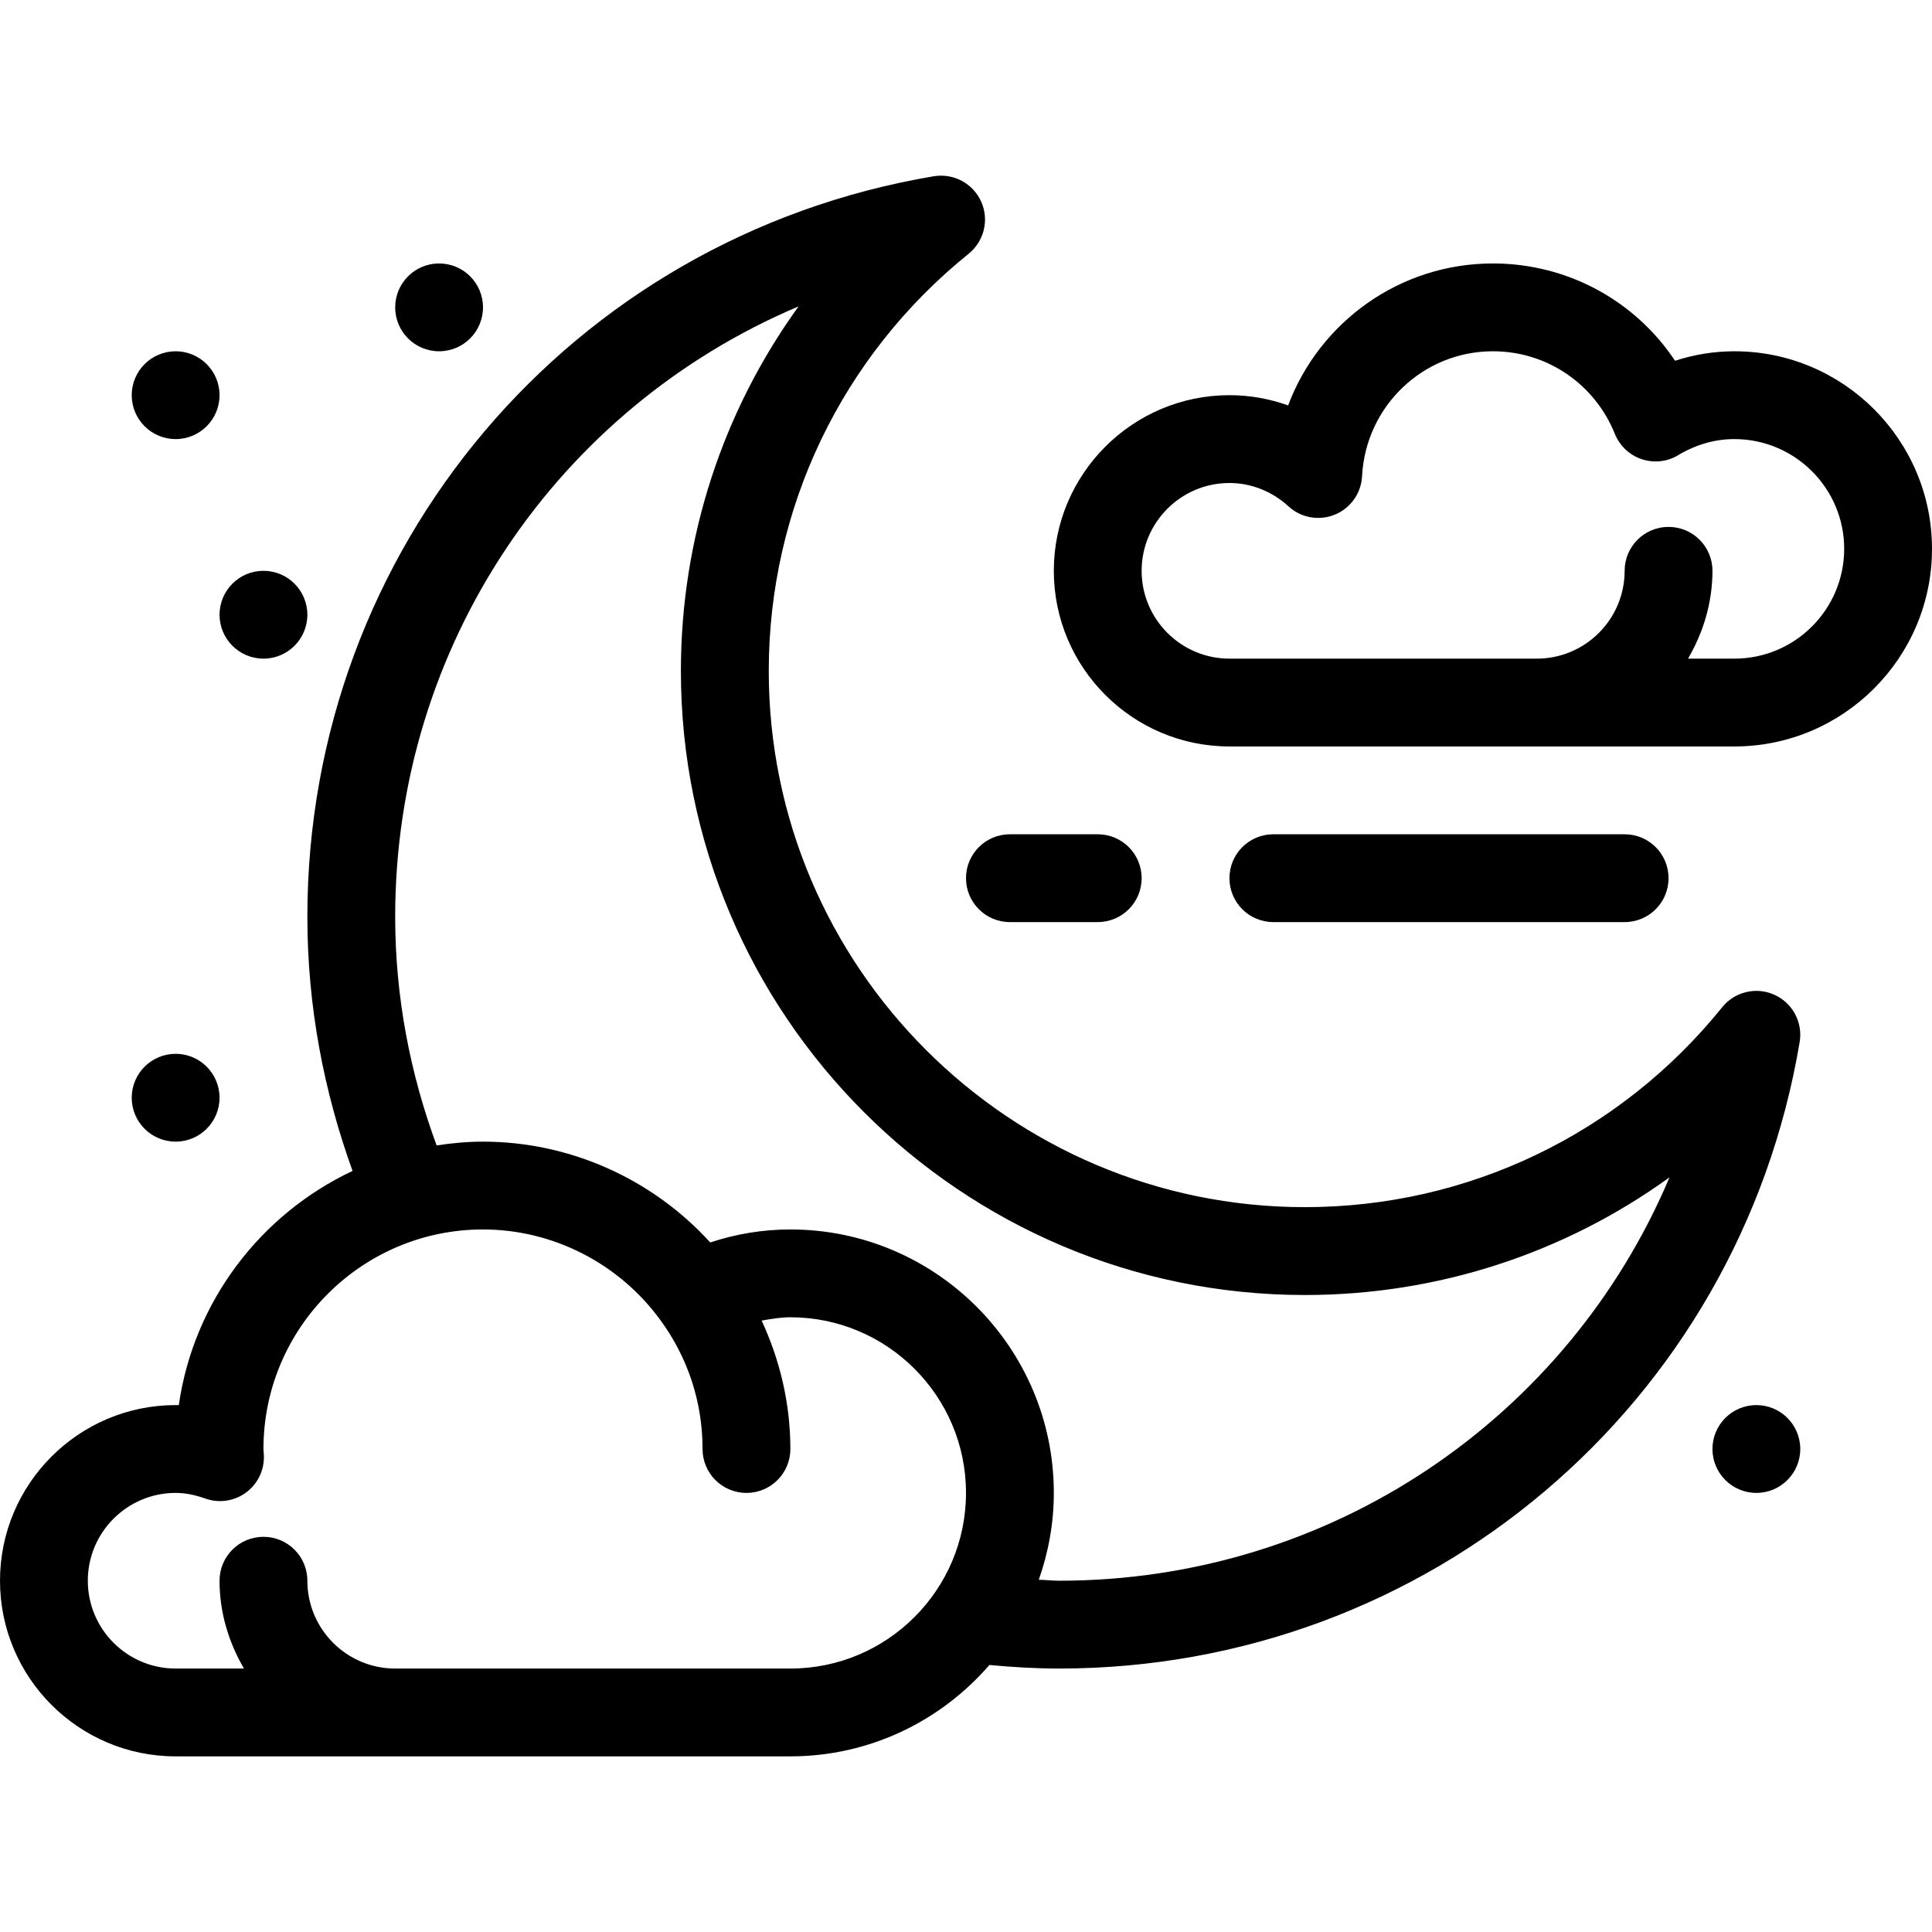
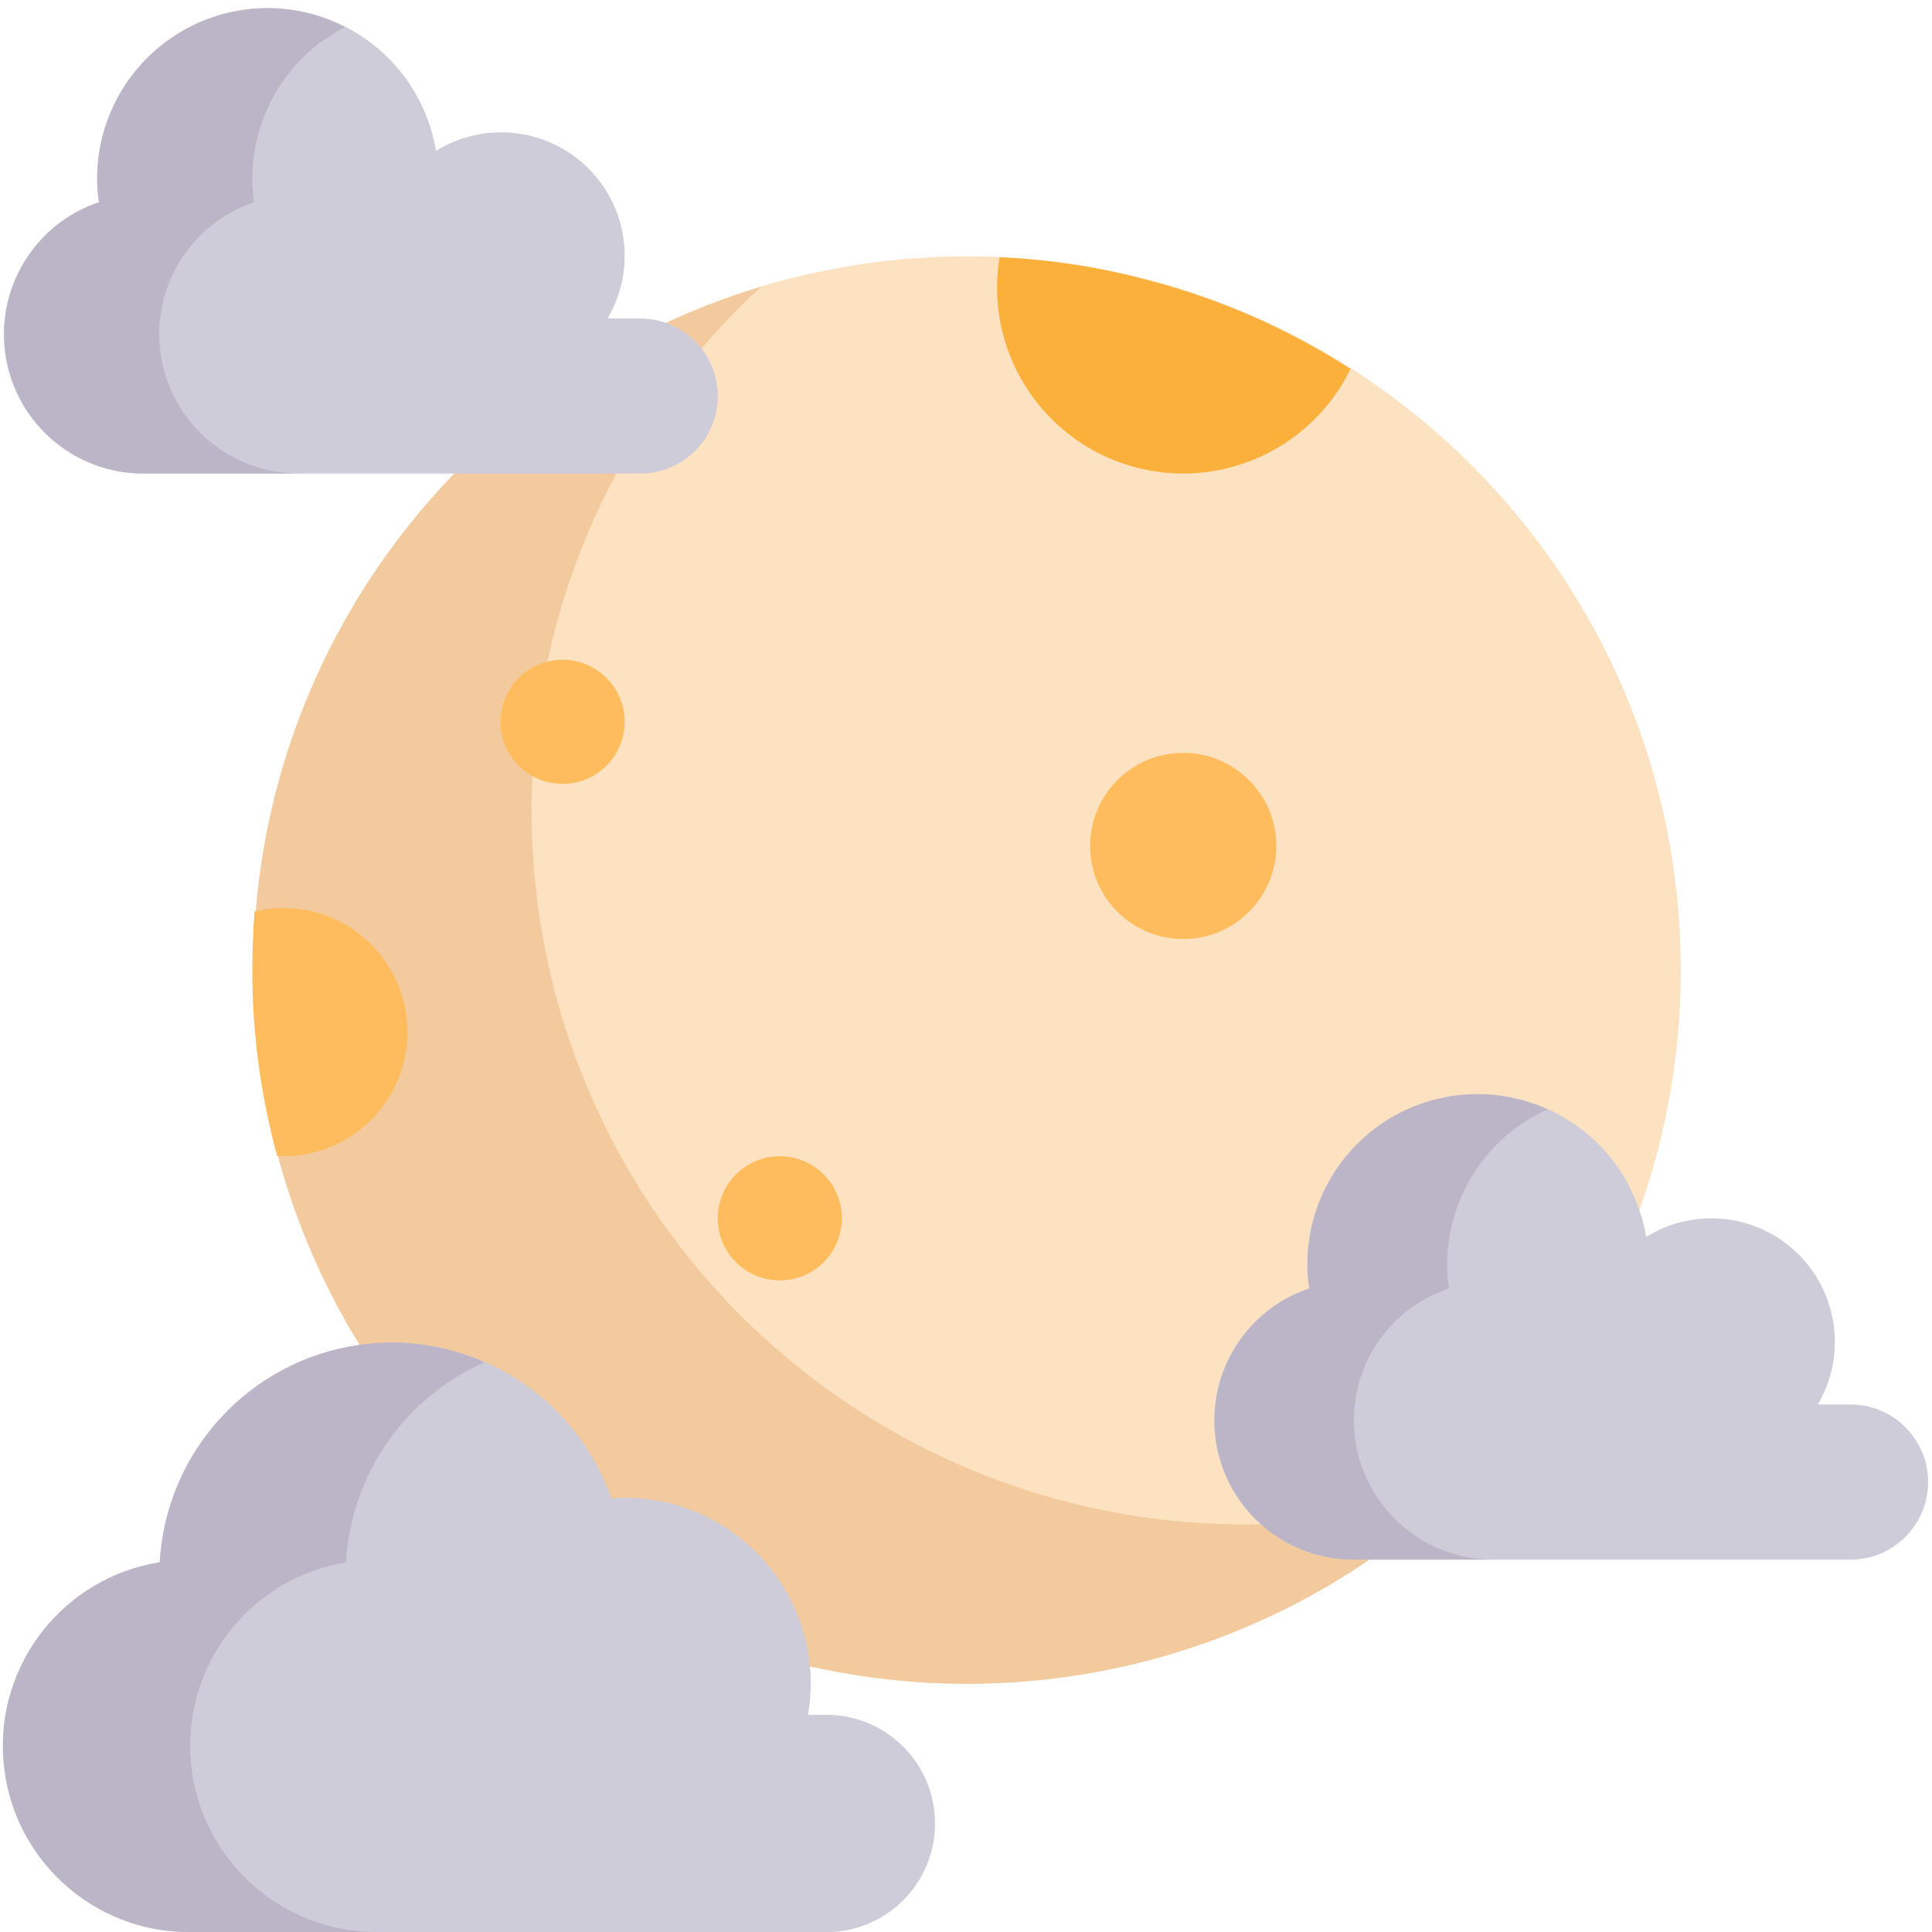
- <svg xmlns="http://www.w3.org/2000/svg" style="enable-background:new 0 0 44 44;" version="1.1" viewBox="0 0 44 44" xml:space="preserve">
-   <g id="ghost" />
-   <g id="bat" />
-   <g id="monster" />
-   <g id="jason" />
-   <g id="grave" />
-   <g id="skull" />
-   <g id="cauldron" />
-   <g id="cleaver" />
-   <g id="candle" />
-   <g id="cat" />
-   <g id="owl" />
-   <g id="pumkin" />
-   <g id="eye" />
-   <g id="vampire" />
-   <g id="finger" />
-   <g id="leaf" />
-   <g id="coffin" />
-   <g id="broom" />
-   <g id="moon">
-     <g>
-       <g>
-         <circle cx="4" cy="9" r="1" />
-       </g>
-       <g>
-         <circle cx="10" cy="7" r="1" />
-       </g>
-       <g>
-         <circle cx="6" cy="14" r="1" />
-       </g>
-       <g>
-         <circle cx="40" cy="33" r="1" />
-       </g>
-       <g>
-         <circle cx="4" cy="25" r="1" />
-       </g>
-       <g>
-         <path d="M37,21h-8c-0.553,0-1-0.447-1-1s0.447-1,1-1h8c0.553,0,1,0.447,1,1S37.553,21,37,21z" />
-       </g>
-       <g>
-         <path d="M25,21h-2c-0.553,0-1-0.447-1-1s0.447-1,1-1h2c0.553,0,1,0.447,1,1S25.553,21,25,21z" />
-       </g>
-       <g>
-         <path d="M39.5,8c-0.456,0-0.912,0.073-1.352,0.216C37.234,6.844,35.695,6,34,6c-2.125,0-3.95,1.336-4.664,3.233     C28.91,9.08,28.459,9,28,9c-2.206,0-4,1.794-4,4s1.794,4,4,4h11.5c2.481,0,4.5-2.019,4.5-4.5S41.981,8,39.5,8z M39.5,15h-1.056     C38.788,14.409,39,13.732,39,13c0-0.553-0.447-1-1-1s-1,0.447-1,1c0,1.103-0.897,2-2,2h-7c-1.103,0-2-0.897-2-2s0.897-2,2-2     c0.492,0,0.97,0.189,1.345,0.532c0.284,0.263,0.697,0.335,1.055,0.189c0.358-0.147,0.6-0.487,0.62-0.875     C31.102,9.251,32.41,8,34,8c1.228,0,2.317,0.739,2.778,1.883c0.109,0.271,0.332,0.48,0.609,0.574     c0.276,0.092,0.583,0.062,0.832-0.091C38.626,10.123,39.057,10,39.5,10c1.379,0,2.5,1.121,2.5,2.5S40.879,15,39.5,15z" />
-       </g>
-       <g>
-         <path d="M40.41,22.655c-0.412-0.187-0.903-0.07-1.188,0.284c-2.335,2.894-5.799,4.553-9.503,4.553     c-6.733,0-12.211-5.478-12.211-12.211c0-3.704,1.659-7.168,4.553-9.503c0.354-0.286,0.471-0.774,0.284-1.188     c-0.188-0.414-0.628-0.65-1.078-0.576C13,5.404,7,12.497,7,20.879c0,2.034,0.375,3.977,1.029,5.788h0     c-2.089,0.984-3.618,2.968-3.957,5.334C4.048,32,4.023,32,4,32c-2.206,0-4,1.794-4,4s1.794,4,4,4h14     c1.81,0,3.432-0.809,4.533-2.081C23.056,37.968,23.585,38,24.121,38c8.382,0,15.475-6,16.865-14.267     C41.062,23.285,40.825,22.842,40.41,22.655z M18,38H9c-1.103,0-2-0.897-2-2c0-0.553-0.447-1-1-1s-1,0.447-1,1     c0,0.732,0.212,1.409,0.556,2H4c-1.103,0-2-0.897-2-2s0.897-2,2-2c0.211,0,0.432,0.042,0.674,0.128     c0.312,0.111,0.656,0.062,0.925-0.133c0.268-0.195,0.421-0.51,0.411-0.84C6.009,33.142,6.001,33.014,6,33c0-2.757,2.243-5,5-5     c1.598,0,3.112,0.778,4.052,2.081l0,0C15.651,30.905,16,31.905,16,33c0,0.553,0.447,1,1,1s1-0.447,1-1     c0-1.045-0.241-2.032-0.654-2.924C17.564,30.037,17.781,30,18,30c2.206,0,4,1.794,4,4S20.206,38,18,38z M24.121,36     c-0.156,0-0.308-0.019-0.463-0.023l0,0C23.876,35.357,24,34.693,24,34c0-3.309-2.691-6-6-6c-0.617,0-1.229,0.099-1.825,0.296     C14.856,26.846,12.974,26,11,26c-0.36,0-0.711,0.034-1.056,0.086C9.344,24.46,9,22.711,9,20.879     c0-6.189,3.705-11.583,9.187-13.901c-1.729,2.392-2.68,5.278-2.68,8.304c0,7.836,6.375,14.211,14.211,14.211     c3.025,0,5.912-0.95,8.304-2.68C35.704,32.295,30.311,36,24.121,36z" />
-       </g>
-     </g>
-   </g>
-   <g id="poison" />
-   <g id="sweet" />
-   <g id="zombie" />
-   <g id="hat" />
-   <g id="candy" />
+ <svg xmlns="http://www.w3.org/2000/svg" data-name="Layer 1" id="Layer_1" viewBox="0 0 64 64">
+   <defs>
+     <style>.cls-1{fill:#fce2c0;}.cls-2{fill:#f2ca9d;}.cls-3{fill:#ceccd9;}.cls-4{fill:#bbb5c7;}.cls-5{fill:#fbb03b;}.cls-6{fill:#ffbc5c;}</style>
+   </defs>
+   <circle class="cls-1" cx="32.036" cy="32.134" r="23.642" />
+   <path class="cls-2" d="M41.251,50.5a23.639,23.639,0,0,1-16.045-41,23.643,23.643,0,1,0,22.875,40A23.622,23.622,0,0,1,41.251,50.5Z" />
+   <path class="cls-3" d="M61.3,46.525a2.57,2.57,0,1,1,0,5.14H44.849a4.612,4.612,0,0,1-1.48-8.984,4.919,4.919,0,0,1-.062-.781,5.647,5.647,0,0,1,10.978-1.871,5.021,5.021,0,0,1,.247.945,4.092,4.092,0,0,1,5.685,5.551Z" />
+   <path class="cls-4" d="M44.849,47.039A4.6,4.6,0,0,1,48,42.681a4.8,4.8,0,0,1-.062-.781,5.647,5.647,0,0,1,3.326-5.15,5.625,5.625,0,0,0-7.952,5.15,4.919,4.919,0,0,0,.062.781,4.612,4.612,0,0,0,1.48,8.984h4.626A4.619,4.619,0,0,1,44.849,47.039Z" />
+   <path class="cls-5" d="M44.736,12.223a6.166,6.166,0,0,1-11.708-2.7,6.357,6.357,0,0,1,.082-1,22.414,22.414,0,0,1,5,.781A23.144,23.144,0,0,1,44.736,12.223Z" />
+   <circle class="cls-6" cx="39.195" cy="28.023" r="3.084" />
+   <path class="cls-3" d="M27.374,56.805a3.6,3.6,0,1,1,0,7.2H6.3A6.163,6.163,0,0,1,5.294,51.757a7.711,7.711,0,0,1,6.6-7.2,7.448,7.448,0,0,1,1.089-.083,7.7,7.7,0,0,1,7.268,5.161c.144-.011.3-.021.442-.021A6.168,6.168,0,0,1,26.83,55.2a5.4,5.4,0,0,1,.03.576,6.891,6.891,0,0,1-.092,1.028Z" />
+   <path class="cls-4" d="M6.3,57.832a6.158,6.158,0,0,1,5.16-6.075,7.724,7.724,0,0,1,4.586-6.628,7.616,7.616,0,0,0-3.065-.66,7.448,7.448,0,0,0-1.089.083,7.709,7.709,0,0,0-6.6,7.2A6.162,6.162,0,0,0,6.3,64h6.167A6.172,6.172,0,0,1,6.3,57.832Z" />
+   <circle class="cls-6" cx="25.832" cy="40.358" r="2.056" />
+   <path class="cls-3" d="M22.05,10.692a2.568,2.568,0,0,1-.843,4.995H4.76A4.612,4.612,0,0,1,3.28,6.7a4.919,4.919,0,0,1-.062-.781A5.65,5.65,0,0,1,14.443,5a4.091,4.091,0,0,1,5.684,5.551h1.08A2.538,2.538,0,0,1,22.05,10.692Z" />
+   <path class="cls-4" d="M5.274,11.062A4.6,4.6,0,0,1,8.419,6.7a4.919,4.919,0,0,1-.061-.781A5.647,5.647,0,0,1,11.422.9a5.586,5.586,0,0,0-2.55-.63A5.65,5.65,0,0,0,3.218,5.922,4.919,4.919,0,0,0,3.28,6.7a4.612,4.612,0,0,0,1.48,8.984H9.9A4.619,4.619,0,0,1,5.274,11.062Z" />
+   <circle class="cls-6" cx="18.637" cy="23.911" r="2.056" />
+   <path class="cls-6" d="M9.386,30.078a4.112,4.112,0,0,1,0,8.224,1.421,1.421,0,0,1-.206-.01,23.45,23.45,0,0,1-.822-6.158c0-.658.031-1.3.072-1.942A4.19,4.19,0,0,1,9.386,30.078Z" />
</svg>
